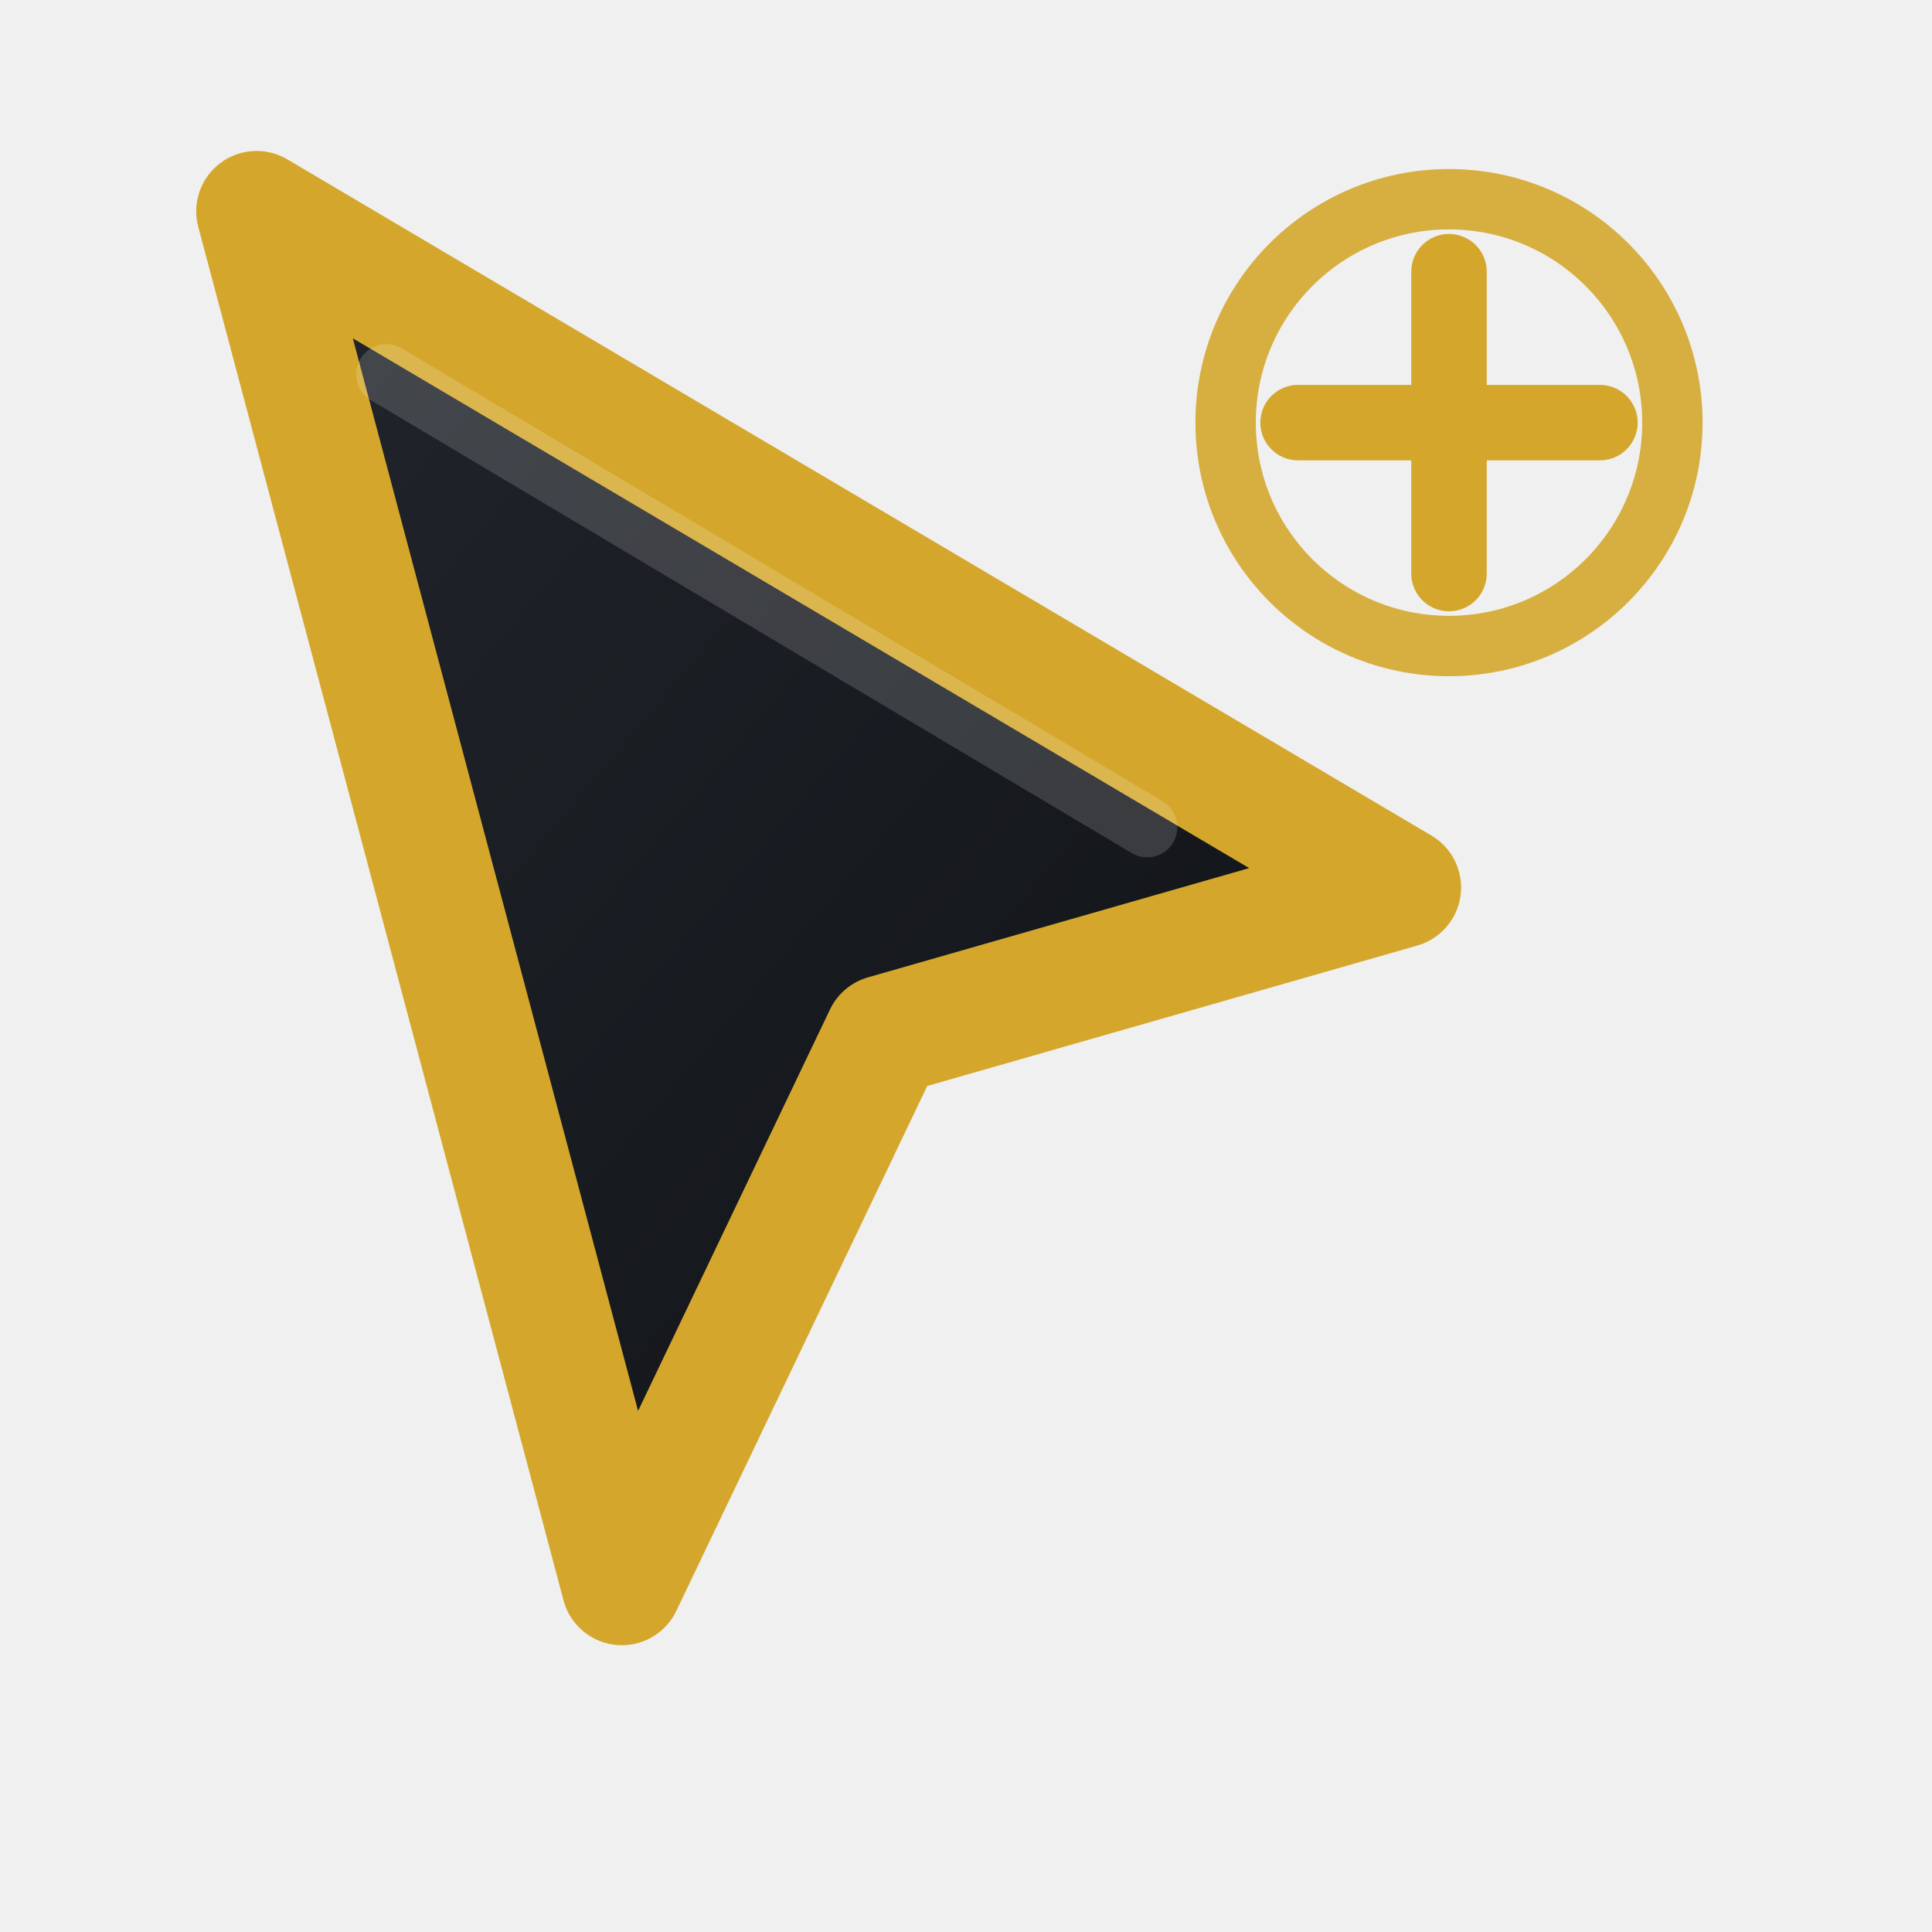
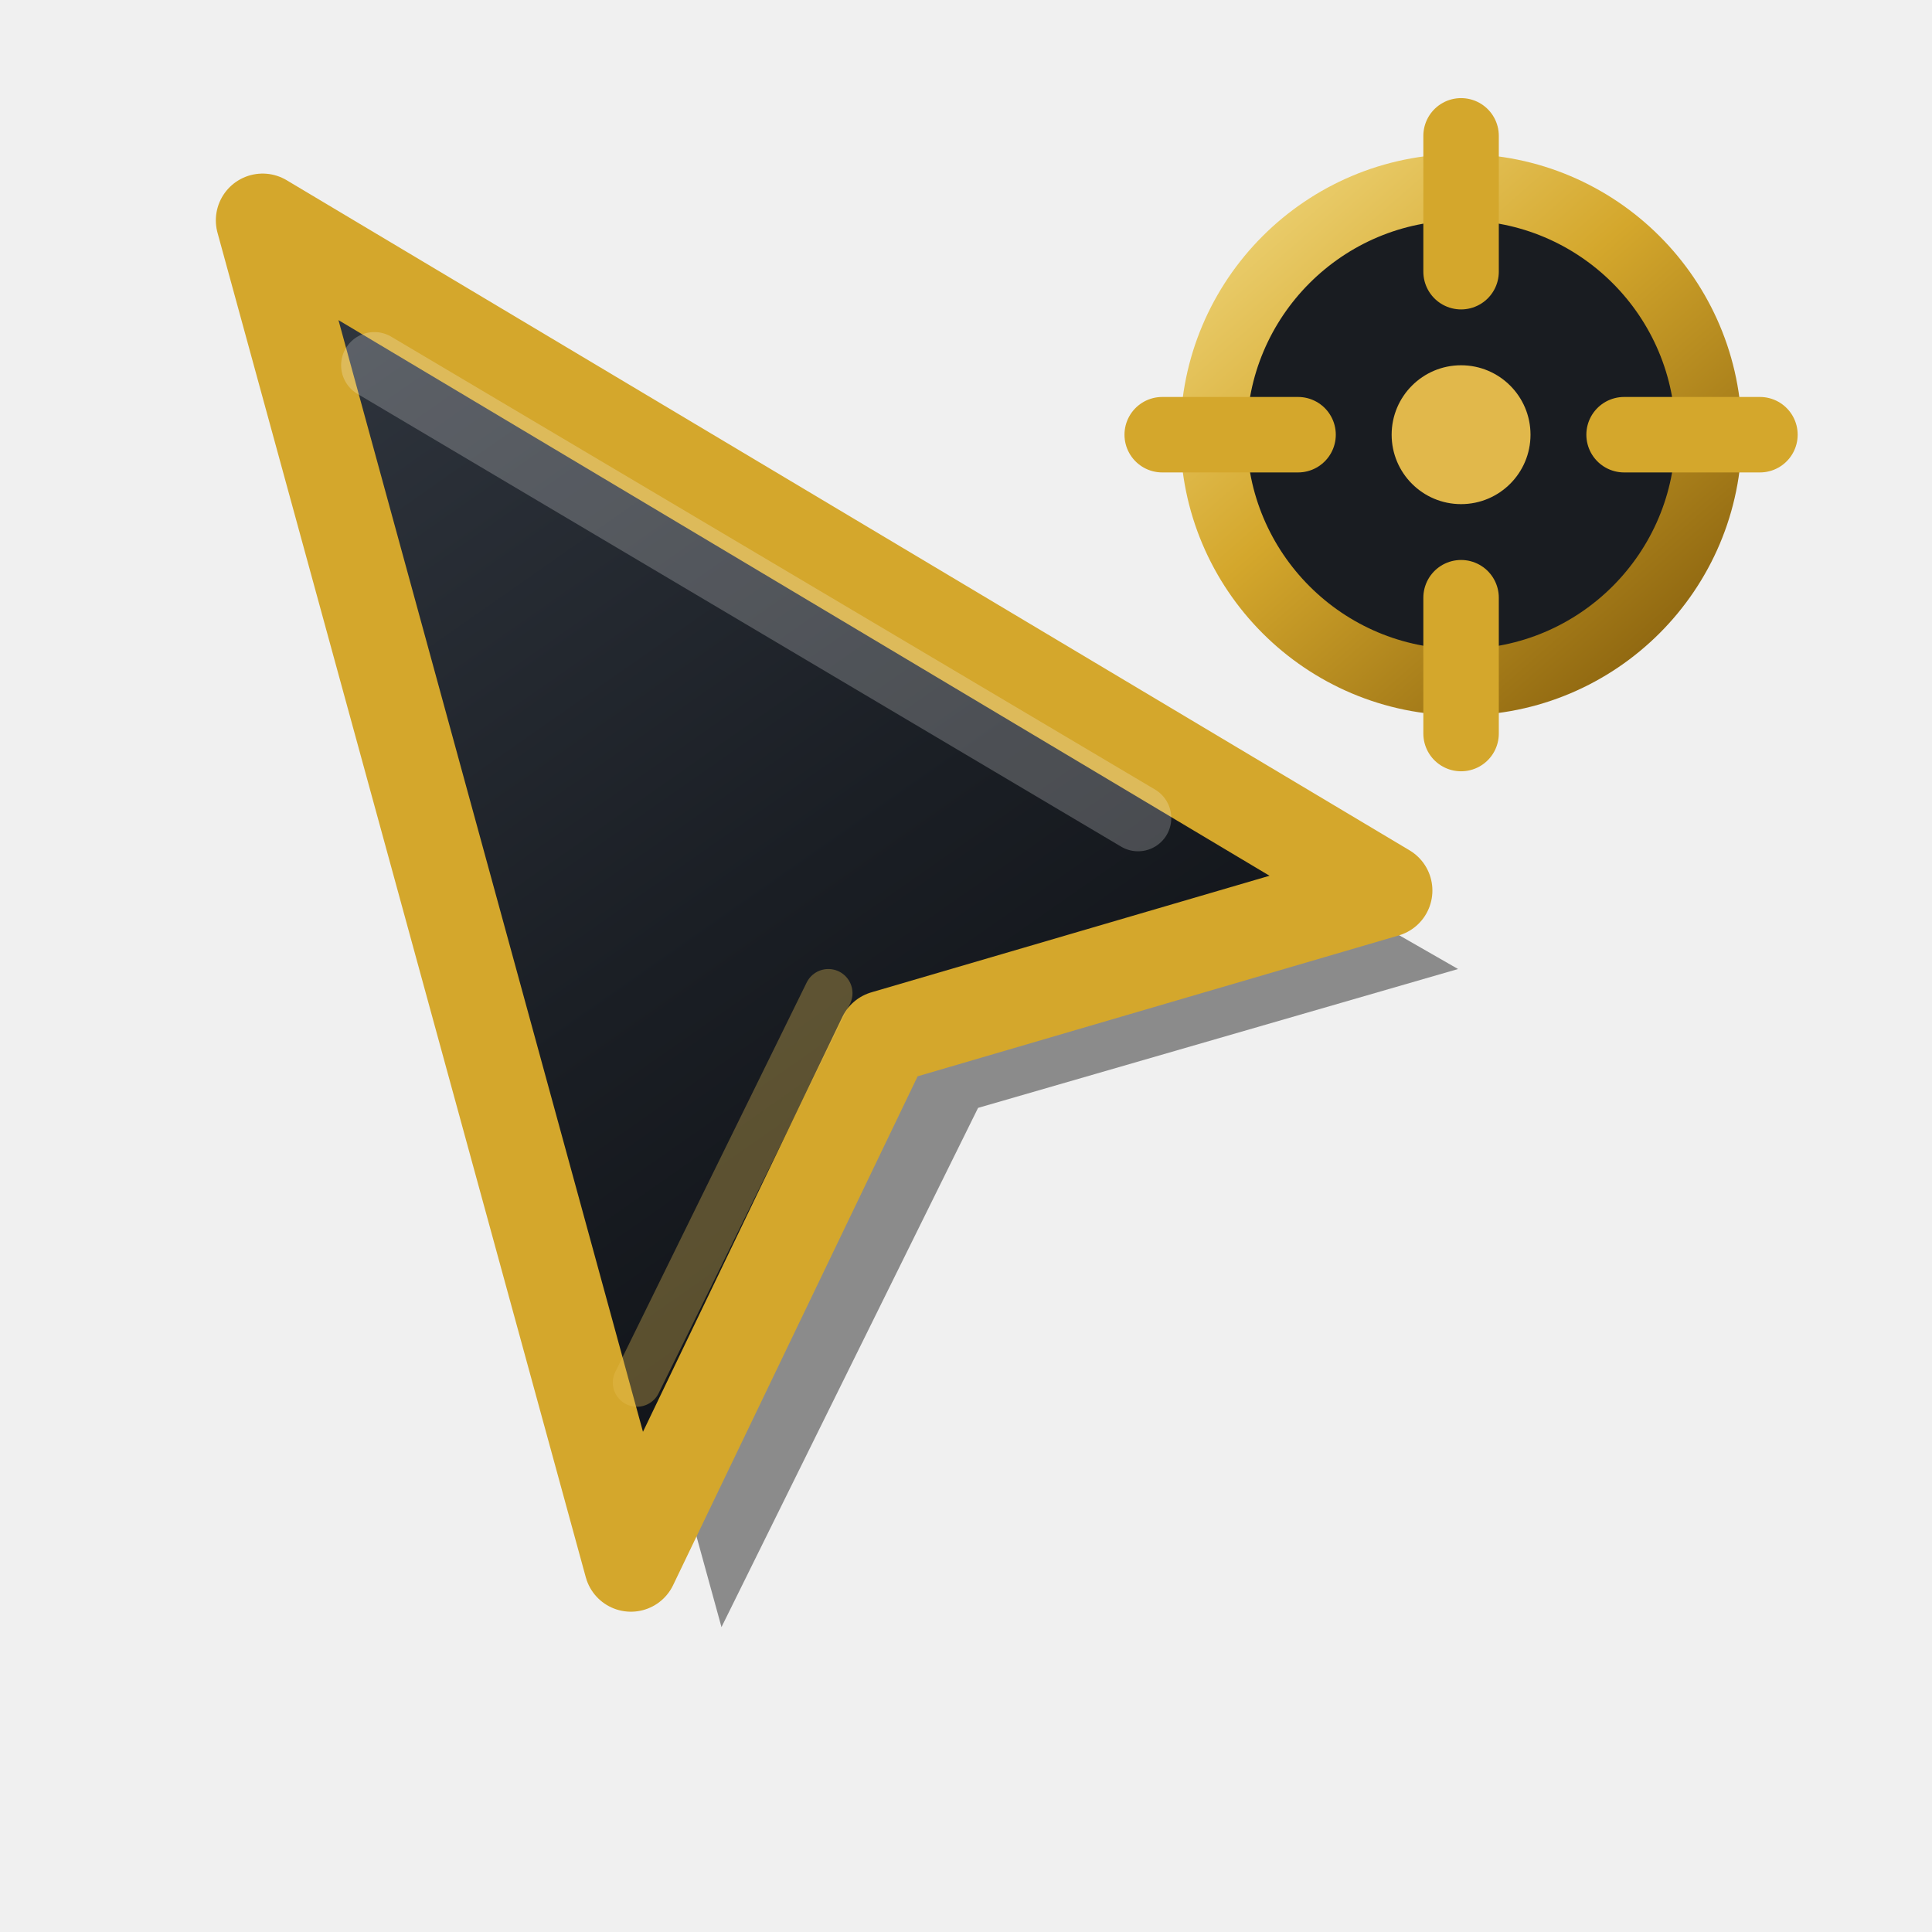
<svg xmlns="http://www.w3.org/2000/svg" width="32" height="32" viewBox="0 0 32 32">
  <defs>
-     <linearGradient id="d" x1="0" y1="0" x2="1" y2="1">
-       <stop offset="0" stop-color="#22262d" />
-       <stop offset="1" stop-color="#0d0f12" />
+     <linearGradient id="body" x1="5" y1="4" x2="19" y2="24" gradientUnits="userSpaceOnUse">
+       <stop offset="0" stop-color="#313740" />
+       <stop offset="0.55" stop-color="#1A1E24" />
+       <stop offset="1" stop-color="#0C0E12" />
+     </linearGradient>
+     <linearGradient id="gold" x1="20" y1="3" x2="27" y2="11" gradientUnits="userSpaceOnUse">
+       <stop stop-color="#F0D77D" />
+       <stop offset="0.48" stop-color="#D4A72C" />
+       <stop offset="1" stop-color="#916911" />
    </linearGradient>
  </defs>
-   <path d="M4.25 3.5 23.2 14.7 14.65 17.15 10.3 26.25Z" fill="url(#d)" stroke="#D4A72C" stroke-width="2" stroke-linejoin="round" />
-   <path d="M6.4 6.2 19 13.7" stroke="#ffffff" stroke-opacity=".16" stroke-width="1" stroke-linecap="round" />
-   <g stroke="#D4A72C" stroke-width="1.25" stroke-linecap="round">
-     <path d="M24 4.5v5" />
-     <path d="M21.5 7h5" />
+   <path d="M5.2 4.8 23.25 15.15 15.3 17.45 11.05 26.05Z" fill="#000000" opacity="0.42" transform="translate(.9 .9)" />
+   <path d="M4.35 3.65 22.95 14.75 14.65 17.18 10.45 25.92Z" fill="url(#body)" stroke="#D4A72C" stroke-width="1.55" stroke-linejoin="round" />
+   <path d="M6.2 6.05 18.85 13.55" fill="none" stroke="#FFFFFF" stroke-width="1.1" stroke-linecap="round" opacity="0.22" />
+   <path d="M10.55 22.9 13.72 16.45" fill="none" stroke="#E5BE54" stroke-width="0.8" stroke-linecap="round" opacity="0.34" />
+   <circle cx="24.2" cy="7.2" r="4.1" fill="#111419" fill-opacity="0.96" stroke="url(#gold)" stroke-width="1.1" />
+   <circle cx="24.2" cy="7.2" r="1.15" fill="#E1B84B" />
+   <g fill="none" stroke="#D4A72C" stroke-width="1.25" stroke-linecap="round">
+     <path d="M24.2 2.25v2.25M24.2 9.9v2.25" />
+     <path d="M19.25 7.2h2.25M26.9 7.2h2.25" />
  </g>
-   <circle cx="24" cy="7" r="3.7" fill="none" stroke="#D4A72C" stroke-width="1" opacity=".9" />
</svg>
